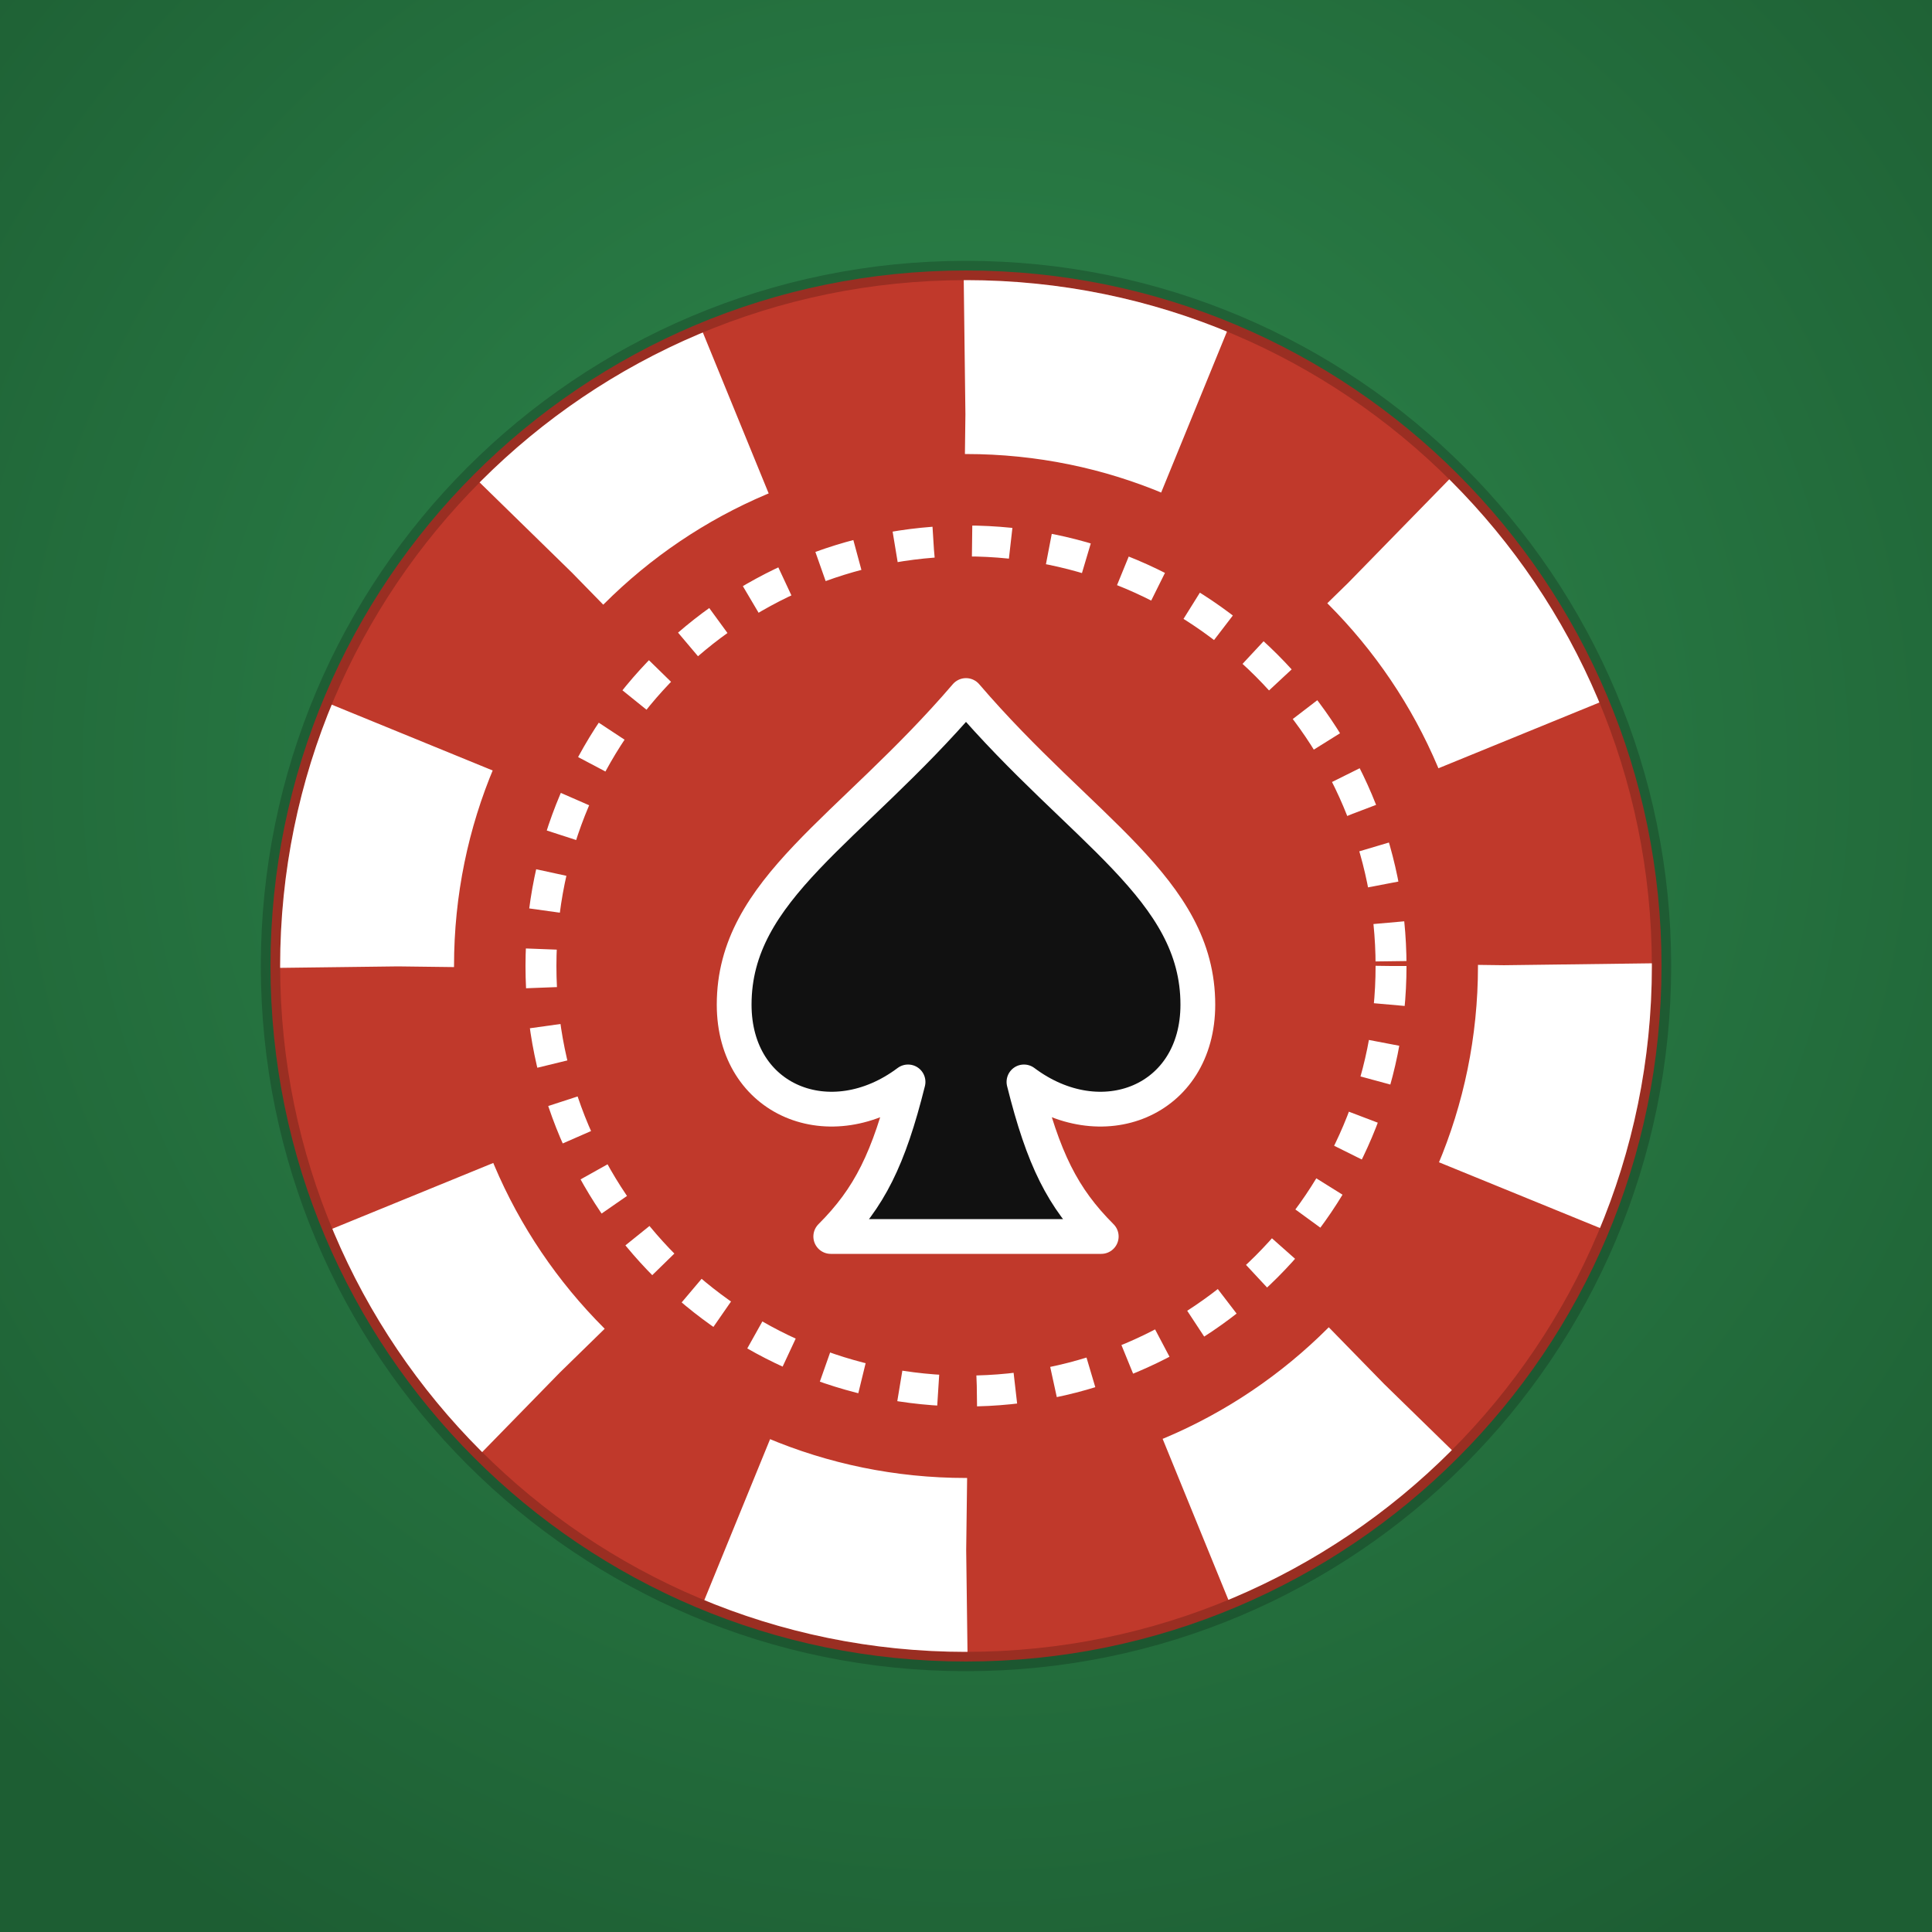
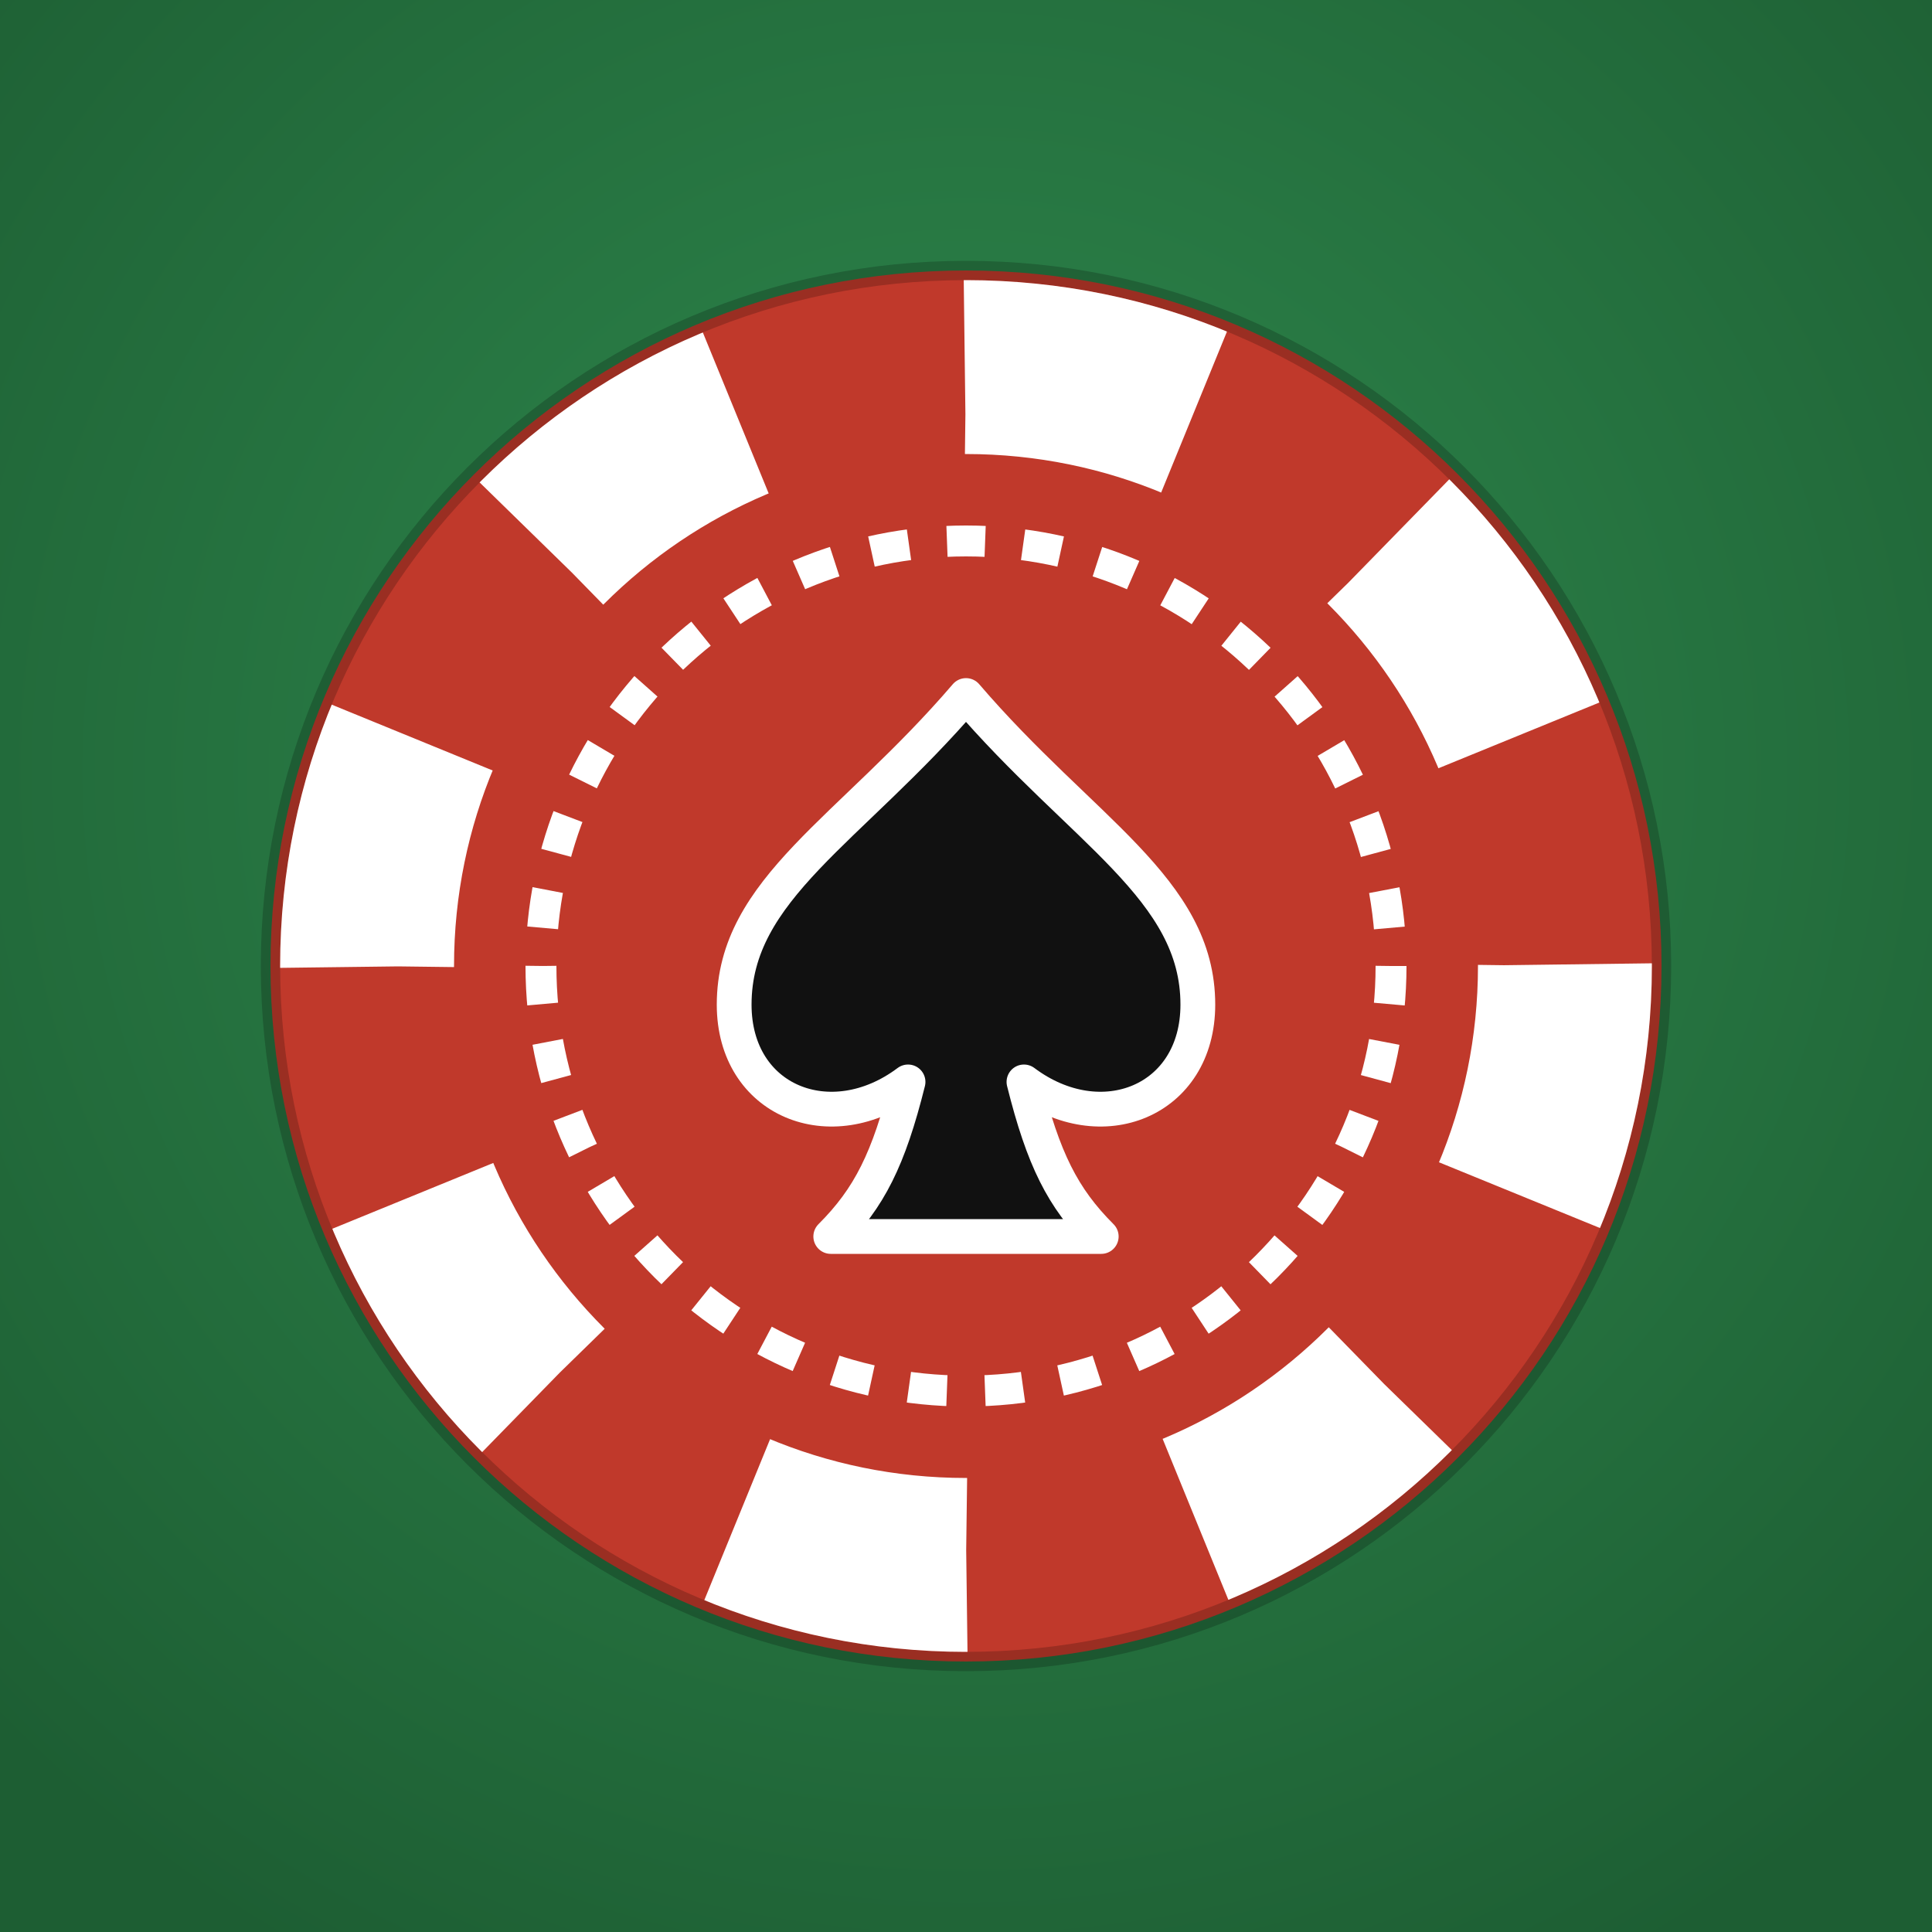
<svg xmlns="http://www.w3.org/2000/svg" viewBox="0 0 100 100" width="1024" height="1024">
  <defs>
    <radialGradient id="felt" cx="50%" cy="40%" r="70%">
      <stop offset="0" stop-color="#2f8a4e" />
      <stop offset="1" stop-color="#1d5e33" />
    </radialGradient>
  </defs>
  <rect width="100" height="100" fill="url(#felt)" />
  <circle cx="50" cy="50" r="36" fill="#c0392b" stroke="#000" stroke-opacity="0.2" stroke-width="1" />
  <circle cx="50" cy="50" r="31" fill="none" stroke="#fff" stroke-width="9" stroke-dasharray="12.17 12.17" />
-   <circle cx="50" cy="50" r="22" fill="#c0392b" stroke="#fff" stroke-width="1.6" stroke-dasharray="2 2" />
+   <circle cx="50" cy="50" r="22" fill="#c0392b" stroke="#fff" stroke-width="1.6" stroke-dasharray="1.975 1.975" />
  <path d="M50 36 C44 43 38 46 38 52 C38 57 43 59 47 56 C46 60 45 62 43 64 L57 64 C55 62 54 60 53 56 C57 59 62 57 62 52 C62 46 56 43 50 36 Z" fill="#111" stroke="#fff" stroke-width="1.8" stroke-linejoin="round" />
</svg>
